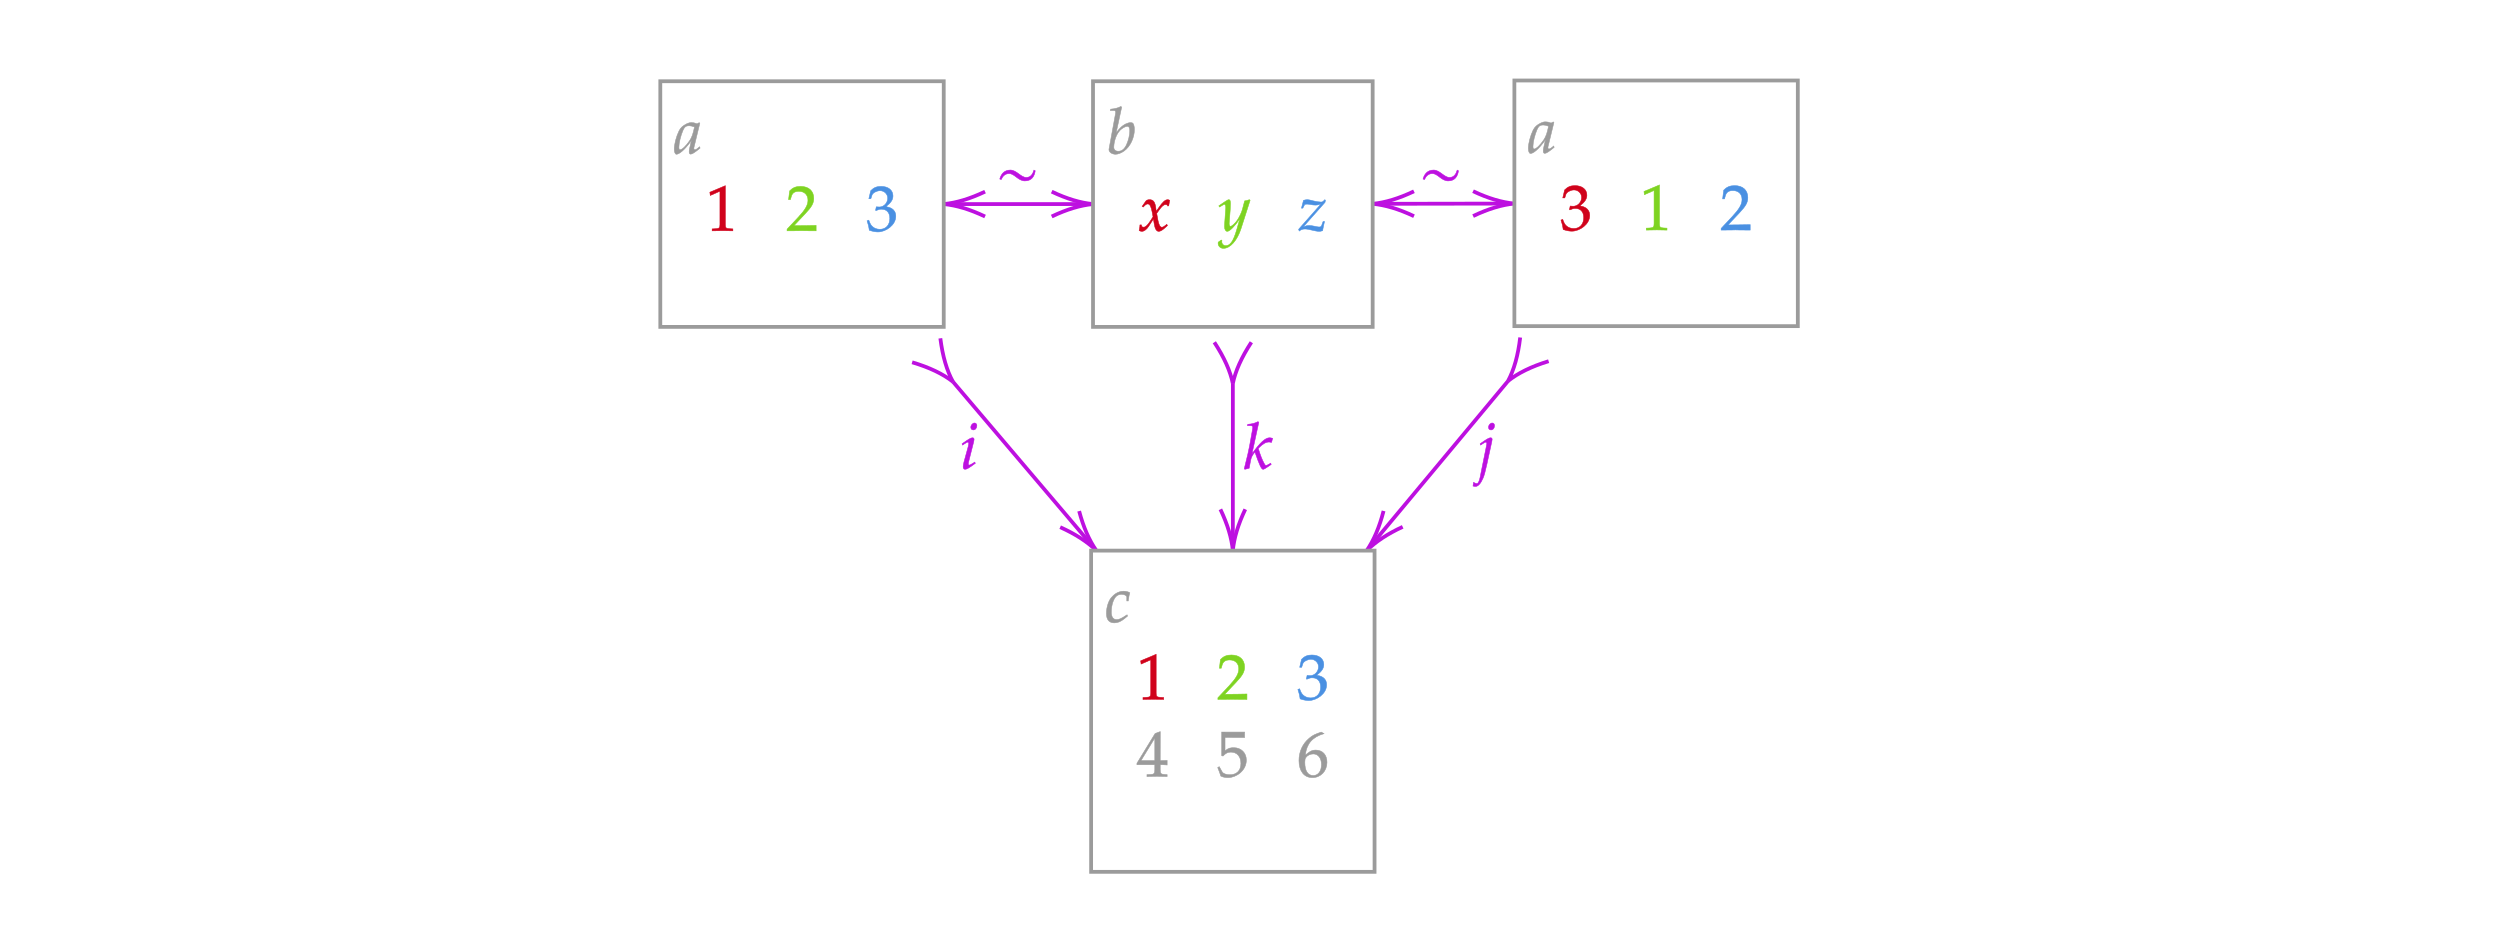
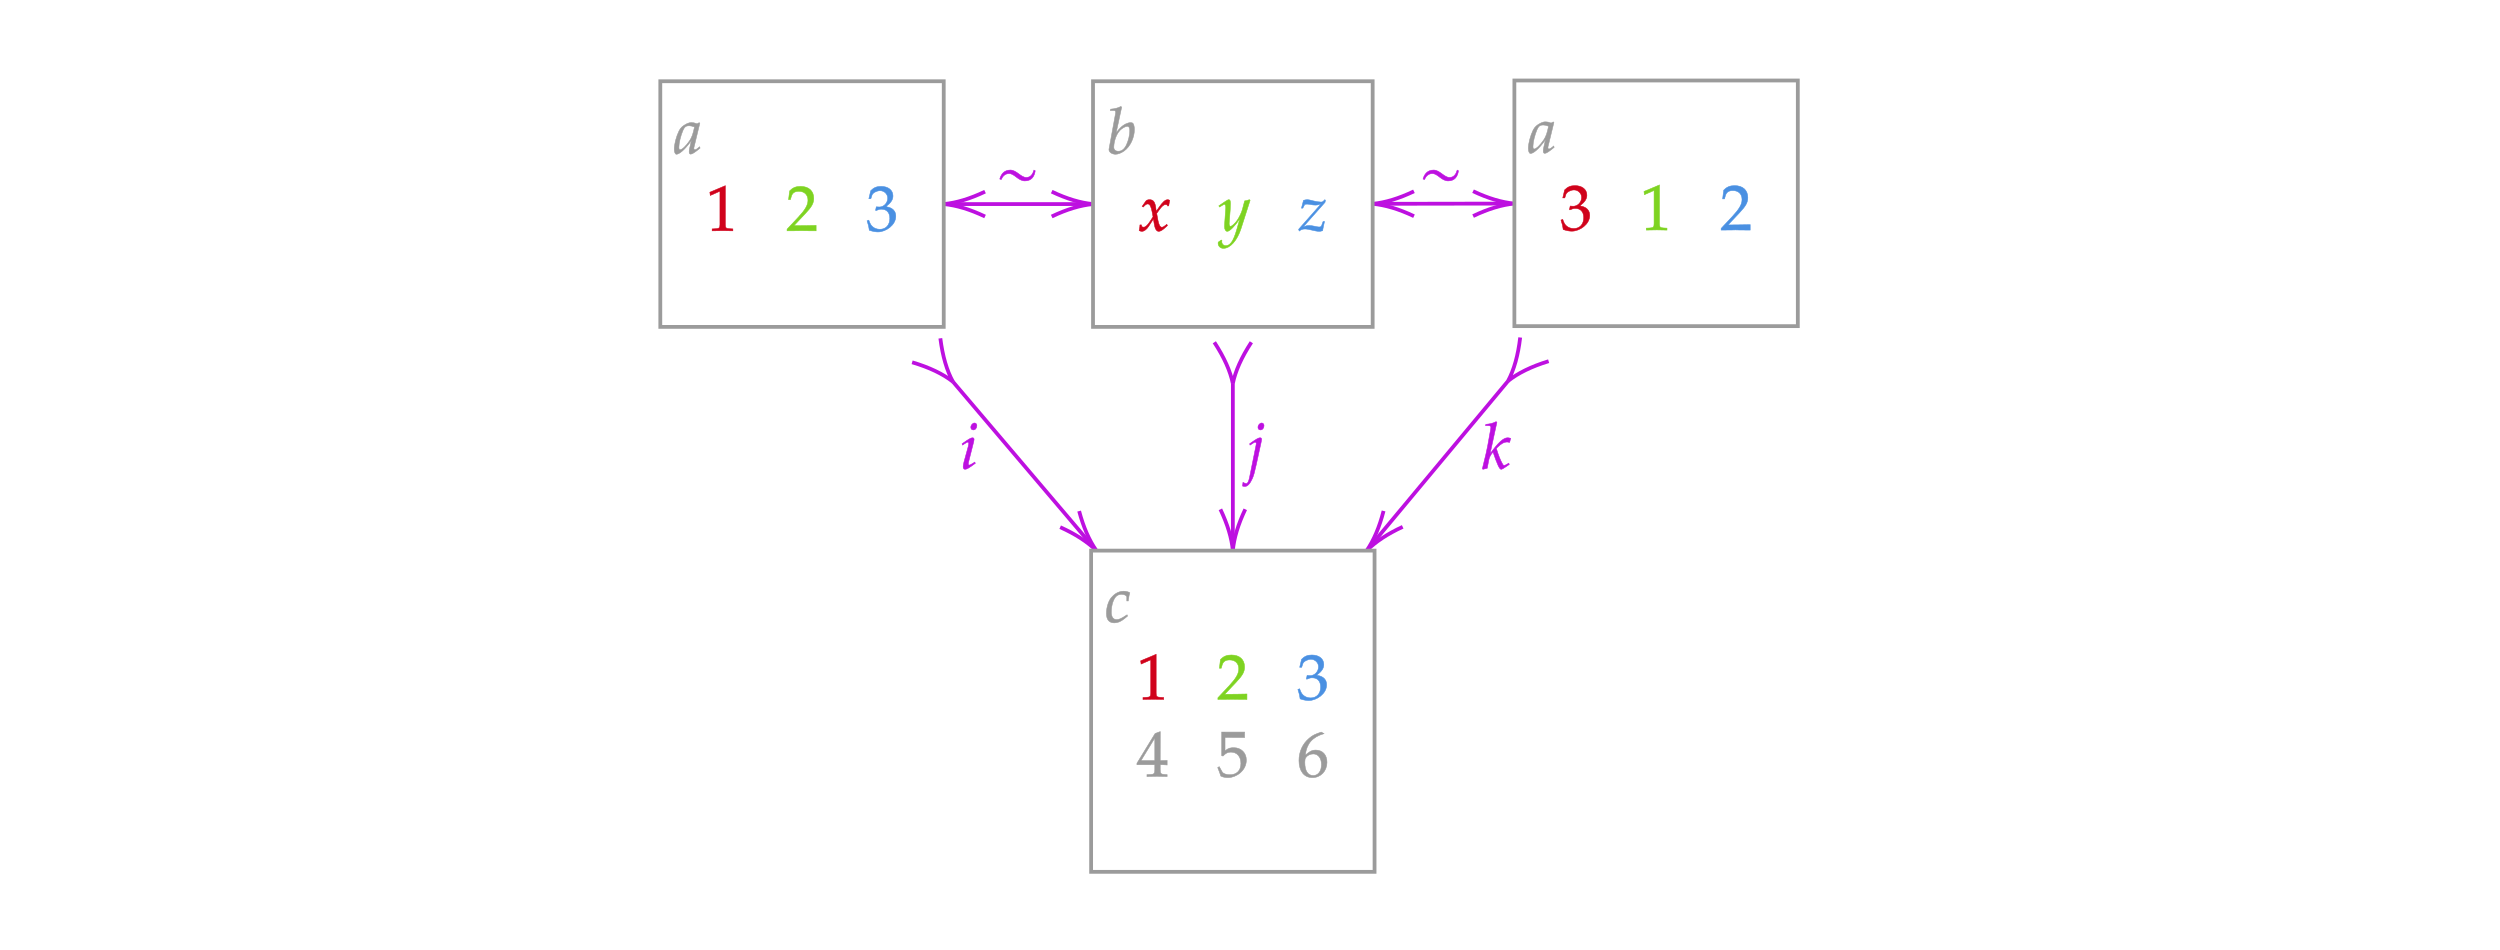
<svg xmlns="http://www.w3.org/2000/svg" x="0" y="0" width="661.533" height="251.267" style="         width:661.533px;         height:251.267px;         background: transparent;         fill: none; ">
  <svg class="role-diagram-draw-area">
    <g class="shapes-region" style="stroke: black; fill: none;">
      <g />
    </g>
    <g>
      <g class="connection-group">
        <g class="arrow-line">
          <path class="connection real" stroke-dasharray="" d="  M252.17,101.02 L288.83,144.18" style="stroke: rgb(189, 16, 224); stroke-opacity: 1; stroke-width: 1px; fill: none; fill-opacity: 1;" />
          <g stroke="rgb(189,16,224)" stroke-opacity="1" transform="matrix(-0.6474551,-0.7621036,0.7621036,-0.6474551,290.1222,145.7)" style="stroke: rgb(189, 16, 224); stroke-width: 1px;">
            <path d=" M10.93,-3.29 Q4.96,-0.45 0,0 Q4.96,0.45 10.93,3.29" />
          </g>
          <g stroke="rgb(189,16,224)" stroke-opacity="1" transform="matrix(-0.6474551,-0.7621036,0.7621036,-0.6474551,252.1711,101.0243)" style="stroke: rgb(189, 16, 224); stroke-width: 1px;">
            <path d=" M10.93,-4.9 Q4.96,-1 0,0 Q4.96,1 10.93,4.9" />
          </g>
        </g>
      </g>
      <g class="connection-group">
        <g class="arrow-line">
          <path class="connection real" stroke-dasharray="" d="  M399.03,100.84 L362.92,144.16" style="stroke: rgb(189, 16, 224); stroke-opacity: 1; stroke-width: 1px; fill: none; fill-opacity: 1;" />
          <g stroke="rgb(189,16,224)" stroke-opacity="1" transform="matrix(0.6402438,-0.7681718,0.7681718,0.6402438,361.6417,145.7)" style="stroke: rgb(189, 16, 224); stroke-width: 1px;">
            <path d=" M10.93,-3.29 Q4.96,-0.45 0,0 Q4.96,0.45 10.93,3.29" />
          </g>
          <g stroke="rgb(189,16,224)" stroke-opacity="1" transform="matrix(0.6402438,-0.7681718,0.7681718,0.6402438,399.028,100.8364)" style="stroke: rgb(189, 16, 224); stroke-width: 1px;">
            <path d=" M10.93,-4.9 Q4.96,-1 0,0 Q4.96,1 10.93,4.9" />
          </g>
        </g>
      </g>
      <g class="connection-group">
        <g class="arrow-line">
-           <path class="connection real" stroke-dasharray="" d="  M326.23,101.5 L326.23,143.7" style="stroke: rgb(189, 16, 224); stroke-width: 1px; fill: none; fill-opacity: 1; stroke-opacity: 1;" />
-           <g stroke="rgb(189,16,224)" transform="matrix(-1.8369701987210297e-16,-1,1,-1.8369701987210297e-16,326.225,145.7)" style="stroke: rgb(189, 16, 224); stroke-width: 1px;" stroke-opacity="1">
+           <path class="connection real" stroke-dasharray="" d="  M326.23,101.5 L326.23,143.7" style="stroke: rgb(189, 16, 224); stroke-opacity: 1; stroke-width: 1px; fill: none; fill-opacity: 1;" />
+           <g stroke="rgb(189,16,224)" stroke-opacity="1" transform="matrix(-1.8369701987210297e-16,-1,1,-1.8369701987210297e-16,326.225,145.7)" style="stroke: rgb(189, 16, 224); stroke-width: 1px;">
            <path d=" M10.93,-3.29 Q4.96,-0.45 0,0 Q4.96,0.45 10.93,3.29" />
          </g>
          <g stroke="rgb(189,16,224)" stroke-opacity="1" transform="matrix(-1.8369701987210297e-16,-1,1,-1.8369701987210297e-16,326.225,101.5)" style="stroke: rgb(189, 16, 224); stroke-width: 1px;">
            <path d=" M10.93,-4.9 Q4.96,-1 0,0 Q4.96,1 10.93,4.9" />
          </g>
        </g>
      </g>
      <g class="connection-group">
        <g class="arrow-line">
-           <path class="connection real" stroke-dasharray="" d="  M251.73,54 L287.23,54" style="stroke: rgb(189, 16, 224); stroke-width: 1px; fill: none; fill-opacity: 1; stroke-opacity: 1;" />
-           <g stroke="rgb(189,16,224)" transform="matrix(-1,1.2246467991473532e-16,-1.2246467991473532e-16,-1,289.225,54)" style="stroke: rgb(189, 16, 224); stroke-width: 1px;" stroke-opacity="1">
-             <path d=" M10.93,-3.29 Q4.96,-0.45 0,0 Q4.96,0.45 10.93,3.29" />
-           </g>
-           <g stroke="rgb(189,16,224)" transform="matrix(1,0,0,1,249.725,54)" style="stroke: rgb(189, 16, 224); stroke-width: 1px;" stroke-opacity="1">
-             <path d=" M10.93,-3.29 Q4.96,-0.45 0,0 Q4.96,0.45 10.93,3.29" />
-           </g>
-         </g>
-       </g>
-       <g class="connection-group">
-         <g class="arrow-line">
-           <path class="connection real" stroke-dasharray="" d="  M365.22,53.93 L398.73,53.87" style="stroke: rgb(189, 16, 224); stroke-width: 1px; fill: none; fill-opacity: 1; stroke-opacity: 1;" />
-           <g stroke="rgb(189,16,224)" transform="matrix(-0.9999985,0.001745328,-0.001745328,-0.9999985,400.725,53.86697)" style="stroke: rgb(189, 16, 224); stroke-width: 1px;" stroke-opacity="1">
+           <path class="connection real" stroke-dasharray="" d="  M251.73,54 L287.23,54" style="stroke: rgb(189, 16, 224); stroke-opacity: 1; stroke-width: 1px; fill: none; fill-opacity: 1;" />
+           <g stroke="rgb(189,16,224)" stroke-opacity="1" transform="matrix(-1,1.2246467991473532e-16,-1.2246467991473532e-16,-1,289.225,54)" style="stroke: rgb(189, 16, 224); stroke-width: 1px;">
+             <path d=" M10.93,-3.29 Q4.96,-0.45 0,0 Q4.96,0.45 10.93,3.29" />
+           </g>
+           <g stroke="rgb(189,16,224)" stroke-opacity="1" transform="matrix(1,0,0,1,249.725,54)" style="stroke: rgb(189, 16, 224); stroke-width: 1px;">
+             <path d=" M10.93,-3.29 Q4.96,-0.45 0,0 Q4.96,0.45 10.93,3.29" />
+           </g>
+         </g>
+       </g>
+       <g class="connection-group">
+         <g class="arrow-line">
+           <path class="connection real" stroke-dasharray="" d="  M365.22,53.93 L398.73,53.87" style="stroke: rgb(189, 16, 224); stroke-opacity: 1; stroke-width: 1px; fill: none; fill-opacity: 1;" />
+           <g stroke="rgb(189,16,224)" stroke-opacity="1" transform="matrix(-0.9999985,0.001745328,-0.001745328,-0.9999985,400.725,53.86697)" style="stroke: rgb(189, 16, 224); stroke-width: 1px;">
            <path d=" M10.93,-3.29 Q4.96,-0.45 0,0 Q4.96,0.45 10.93,3.29" />
          </g>
          <g stroke="rgb(189,16,224)" stroke-opacity="1" transform="matrix(0.9999985,-0.001745328,0.001745328,0.9999985,363.225,53.93393)" style="stroke: rgb(189, 16, 224); stroke-width: 1px;">
            <path d=" M10.93,-3.29 Q4.96,-0.45 0,0 Q4.96,0.45 10.93,3.29" />
          </g>
        </g>
      </g>
    </g>
    <g>
      <g>
        <rect rx="0" ry="0" x="400.725" y="21.3" width="75" height="65" style="stroke: rgb(155, 155, 155); stroke-opacity: 1; stroke-width: 1px; fill: none; fill-opacity: 1;" />
      </g>
      <g>
        <rect rx="0" ry="0" x="174.725" y="21.5" width="75" height="65" style="stroke: rgb(155, 155, 155); stroke-opacity: 1; stroke-width: 1px; fill: none; fill-opacity: 1;" />
      </g>
      <g>
        <rect rx="0" ry="0" x="288.725" y="145.7" width="75" height="85" style="stroke: rgb(155, 155, 155); stroke-opacity: 1; stroke-width: 1px; fill: none; fill-opacity: 1;" />
      </g>
      <g>
        <rect rx="0" ry="0" x="289.225" y="21.5" width="74" height="65" style="stroke: rgb(155, 155, 155); stroke-opacity: 1; stroke-width: 1px; fill: none; fill-opacity: 1;" />
      </g>
    </g>
    <g />
  </svg>
  <svg width="660" height="249.733" style="width:660px;height:249.733px;font-family:Asana-Math, Asana;background:transparent;">
    <g>
      <g>
        <g>
-           <g transform="matrix(1,0,0,1,404.35,40.43332)">
+           <g transform="matrix(1,0,0,1,404.35,40.43333)">
            <path transform="matrix(0.017,0,0,-0.017,0,0)" d="M271 204L242 77C238 60 236 42 236 26C236 4 245 -9 260 -9C283 -9 324 17 406 85L399 106C375 86 346 59 324 59C315 59 309 68 309 82C309 87 309 90 310 93L402 472L392 481L359 463C318 478 301 482 274 482C246 482 226 477 199 464C137 433 104 403 79 354C35 265 4 145 4 67C4 23 19 -11 38 -11C75 -11 155 41 271 204ZM319 414C297 305 278 253 244 201C187 117 126 59 94 59C82 59 76 72 76 99C76 163 104 280 139 360C163 415 186 433 234 433C257 433 275 429 319 414Z" stroke="rgb(155,155,155)" stroke-opacity="1" stroke-width="8" fill="rgb(155,155,155)" fill-opacity="1" />
          </g>
        </g>
      </g>
      <g>
        <g>
-           <g transform="matrix(1,0,0,1,404.35,60.83333)">
-             <path transform="matrix(0.017,0,0,-0.017,0,0)" d="" stroke="rgb(189,16,224)" stroke-opacity="1" stroke-width="8" fill="rgb(189,16,224)" fill-opacity="1" />
-           </g>
-         </g>
-         <g>
-           <g transform="matrix(1,0,0,1,412.8,60.83333)">
+           <g transform="matrix(1,0,0,1,404.35,60.83334)">
+             <path transform="matrix(0.017,0,0,-0.017,0,0)" d="" stroke="rgb(189,16,224)" stroke-opacity="1" stroke-width="8" fill="rgb(189,16,224)" fill-opacity="1" />
+           </g>
+         </g>
+         <g>
+           <g transform="matrix(1,0,0,1,412.8,60.83334)">
            <path transform="matrix(0.017,0,0,-0.017,0,0)" d="M462 224C462 345 355 366 308 374C388 436 418 482 418 541C418 630 344 689 233 689C165 689 120 670 72 622L43 498L74 498L92 554C103 588 166 622 218 622C283 622 336 569 336 506C336 431 277 368 206 368C198 368 187 369 174 370L159 371L147 318L154 312C192 329 211 334 238 334C321 334 369 281 369 190C369 88 308 21 215 21C169 21 128 36 98 64C74 86 61 109 42 163L15 153C36 92 44 56 50 6C103 -12 147 -20 184 -20C307 -20 462 87 462 224Z" stroke="rgb(208,2,27)" stroke-opacity="1" stroke-width="8" fill="rgb(208,2,27)" fill-opacity="1" />
          </g>
        </g>
        <g>
-           <g transform="matrix(1,0,0,1,421.3,60.83333)">
-             <path transform="matrix(0.017,0,0,-0.017,0,0)" d="" stroke="rgb(189,16,224)" stroke-opacity="1" stroke-width="8" fill="rgb(189,16,224)" fill-opacity="1" />
-           </g>
-         </g>
-         <g>
-           <g transform="matrix(1,0,0,1,434,60.83333)">
+           <g transform="matrix(1,0,0,1,421.3,60.83334)">
+             <path transform="matrix(0.017,0,0,-0.017,0,0)" d="" stroke="rgb(189,16,224)" stroke-opacity="1" stroke-width="8" fill="rgb(189,16,224)" fill-opacity="1" />
+           </g>
+         </g>
+         <g>
+           <g transform="matrix(1,0,0,1,434,60.83334)">
            <path transform="matrix(0.017,0,0,-0.017,0,0)" d="M418 -3L418 27L366 30C311 33 301 44 301 96L301 700L60 598L67 548L217 614L217 96C217 44 206 33 152 30L96 27L96 -3C250 0 250 0 261 0C292 0 402 -3 418 -3Z" stroke="rgb(126,211,33)" stroke-opacity="1" stroke-width="8" fill="rgb(126,211,33)" fill-opacity="1" />
          </g>
        </g>
        <g>
-           <g transform="matrix(1,0,0,1,442.4833,60.83333)">
-             <path transform="matrix(0.017,0,0,-0.017,0,0)" d="" stroke="rgb(189,16,224)" stroke-opacity="1" stroke-width="8" fill="rgb(189,16,224)" fill-opacity="1" />
-           </g>
-         </g>
-         <g>
-           <g transform="matrix(1,0,0,1,455.1667,60.83333)">
+           <g transform="matrix(1,0,0,1,442.4833,60.83334)">
+             <path transform="matrix(0.017,0,0,-0.017,0,0)" d="" stroke="rgb(189,16,224)" stroke-opacity="1" stroke-width="8" fill="rgb(189,16,224)" fill-opacity="1" />
+           </g>
+         </g>
+         <g>
+           <g transform="matrix(1,0,0,1,455.1667,60.83334)">
            <path transform="matrix(0.017,0,0,-0.017,0,0)" d="M16 23L16 -3C203 -3 203 0 239 0C275 0 275 -3 468 -3L468 82C353 77 307 81 122 77L304 270C401 373 431 428 431 503C431 618 353 689 226 689C154 689 105 669 56 619L39 483L68 483L81 529C97 587 133 612 200 612C286 612 341 558 341 473C341 398 299 324 186 204Z" stroke="rgb(74,144,226)" stroke-opacity="1" stroke-width="8" fill="rgb(74,144,226)" fill-opacity="1" />
          </g>
        </g>
        <g>
-           <g transform="matrix(1,0,0,1,463.6667,60.83333)">
+           <g transform="matrix(1,0,0,1,463.6667,60.83334)">
            <path transform="matrix(0.017,0,0,-0.017,0,0)" d="" stroke="rgb(189,16,224)" stroke-opacity="1" stroke-width="8" fill="rgb(189,16,224)" fill-opacity="1" />
          </g>
        </g>
      </g>
      <g />
    </g>
    <g>
      <g>
        <g>
          <g transform="matrix(1,0,0,1,178.35,40.63333)">
            <path transform="matrix(0.017,0,0,-0.017,0,0)" d="M271 204L242 77C238 60 236 42 236 26C236 4 245 -9 260 -9C283 -9 324 17 406 85L399 106C375 86 346 59 324 59C315 59 309 68 309 82C309 87 309 90 310 93L402 472L392 481L359 463C318 478 301 482 274 482C246 482 226 477 199 464C137 433 104 403 79 354C35 265 4 145 4 67C4 23 19 -11 38 -11C75 -11 155 41 271 204ZM319 414C297 305 278 253 244 201C187 117 126 59 94 59C82 59 76 72 76 99C76 163 104 280 139 360C163 415 186 433 234 433C257 433 275 429 319 414Z" stroke="rgb(155,155,155)" stroke-opacity="1" stroke-width="8" fill="rgb(155,155,155)" fill-opacity="1" />
          </g>
        </g>
      </g>
      <g>
        <g>
-           <g transform="matrix(1,0,0,1,178.35,61.03333)">
-             <path transform="matrix(0.017,0,0,-0.017,0,0)" d="" stroke="rgb(189,16,224)" stroke-opacity="1" stroke-width="8" fill="rgb(189,16,224)" fill-opacity="1" />
-           </g>
-         </g>
-         <g>
-           <g transform="matrix(1,0,0,1,186.8167,61.03333)">
+           <g transform="matrix(1,0,0,1,178.35,61.03334)">
+             <path transform="matrix(0.017,0,0,-0.017,0,0)" d="" stroke="rgb(189,16,224)" stroke-opacity="1" stroke-width="8" fill="rgb(189,16,224)" fill-opacity="1" />
+           </g>
+         </g>
+         <g>
+           <g transform="matrix(1,0,0,1,186.8167,61.03334)">
            <path transform="matrix(0.017,0,0,-0.017,0,0)" d="M418 -3L418 27L366 30C311 33 301 44 301 96L301 700L60 598L67 548L217 614L217 96C217 44 206 33 152 30L96 27L96 -3C250 0 250 0 261 0C292 0 402 -3 418 -3Z" stroke="rgb(208,2,27)" stroke-opacity="1" stroke-width="8" fill="rgb(208,2,27)" fill-opacity="1" />
          </g>
        </g>
        <g>
-           <g transform="matrix(1,0,0,1,195.3,61.03333)">
-             <path transform="matrix(0.017,0,0,-0.017,0,0)" d="" stroke="rgb(189,16,224)" stroke-opacity="1" stroke-width="8" fill="rgb(189,16,224)" fill-opacity="1" />
-           </g>
-         </g>
-         <g>
-           <g transform="matrix(1,0,0,1,208,61.03333)">
+           <g transform="matrix(1,0,0,1,195.3,61.03334)">
+             <path transform="matrix(0.017,0,0,-0.017,0,0)" d="" stroke="rgb(189,16,224)" stroke-opacity="1" stroke-width="8" fill="rgb(189,16,224)" fill-opacity="1" />
+           </g>
+         </g>
+         <g>
+           <g transform="matrix(1,0,0,1,208,61.03334)">
            <path transform="matrix(0.017,0,0,-0.017,0,0)" d="M16 23L16 -3C203 -3 203 0 239 0C275 0 275 -3 468 -3L468 82C353 77 307 81 122 77L304 270C401 373 431 428 431 503C431 618 353 689 226 689C154 689 105 669 56 619L39 483L68 483L81 529C97 587 133 612 200 612C286 612 341 558 341 473C341 398 299 324 186 204Z" stroke="rgb(126,211,33)" stroke-opacity="1" stroke-width="8" fill="rgb(126,211,33)" fill-opacity="1" />
          </g>
        </g>
        <g>
-           <g transform="matrix(1,0,0,1,216.4833,61.03333)">
-             <path transform="matrix(0.017,0,0,-0.017,0,0)" d="" stroke="rgb(189,16,224)" stroke-opacity="1" stroke-width="8" fill="rgb(189,16,224)" fill-opacity="1" />
-           </g>
-         </g>
-         <g>
-           <g transform="matrix(1,0,0,1,229.1833,61.03333)">
+           <g transform="matrix(1,0,0,1,216.4833,61.03334)">
+             <path transform="matrix(0.017,0,0,-0.017,0,0)" d="" stroke="rgb(189,16,224)" stroke-opacity="1" stroke-width="8" fill="rgb(189,16,224)" fill-opacity="1" />
+           </g>
+         </g>
+         <g>
+           <g transform="matrix(1,0,0,1,229.1833,61.03334)">
            <path transform="matrix(0.017,0,0,-0.017,0,0)" d="M462 224C462 345 355 366 308 374C388 436 418 482 418 541C418 630 344 689 233 689C165 689 120 670 72 622L43 498L74 498L92 554C103 588 166 622 218 622C283 622 336 569 336 506C336 431 277 368 206 368C198 368 187 369 174 370L159 371L147 318L154 312C192 329 211 334 238 334C321 334 369 281 369 190C369 88 308 21 215 21C169 21 128 36 98 64C74 86 61 109 42 163L15 153C36 92 44 56 50 6C103 -12 147 -20 184 -20C307 -20 462 87 462 224Z" stroke="rgb(74,144,226)" stroke-opacity="1" stroke-width="8" fill="rgb(74,144,226)" fill-opacity="1" />
          </g>
        </g>
        <g>
-           <g transform="matrix(1,0,0,1,237.6667,61.03333)">
+           <g transform="matrix(1,0,0,1,237.6667,61.03334)">
            <path transform="matrix(0.017,0,0,-0.017,0,0)" d="" stroke="rgb(189,16,224)" stroke-opacity="1" stroke-width="8" fill="rgb(189,16,224)" fill-opacity="1" />
          </g>
        </g>
      </g>
      <g />
    </g>
    <g>
      <g>
        <g>
          <g transform="matrix(1,0,0,1,292.35,164.6333)">
            <path transform="matrix(0.017,0,0,-0.017,0,0)" d="M342 330L365 330C373 395 380 432 389 458C365 473 330 482 293 482C248 483 175 463 118 400C64 352 25 241 25 136C25 40 67 -11 147 -11C201 -11 249 9 304 54L354 95L346 115L331 105C259 57 221 40 186 40C130 40 101 80 101 159C101 267 136 371 185 409C206 425 230 433 261 433C306 433 342 414 342 390Z" stroke="rgb(155,155,155)" stroke-opacity="1" stroke-width="8" fill="rgb(155,155,155)" fill-opacity="1" />
          </g>
        </g>
      </g>
      <g>
        <g>
          <g transform="matrix(1,0,0,1,292.35,185.0333)">
            <path transform="matrix(0.017,0,0,-0.017,0,0)" d="" stroke="rgb(189,16,224)" stroke-opacity="1" stroke-width="8" fill="rgb(189,16,224)" fill-opacity="1" />
          </g>
        </g>
        <g>
          <g transform="matrix(1,0,0,1,300.8167,185.0333)">
            <path transform="matrix(0.017,0,0,-0.017,0,0)" d="M418 -3L418 27L366 30C311 33 301 44 301 96L301 700L60 598L67 548L217 614L217 96C217 44 206 33 152 30L96 27L96 -3C250 0 250 0 261 0C292 0 402 -3 418 -3Z" stroke="rgb(208,2,27)" stroke-opacity="1" stroke-width="8" fill="rgb(208,2,27)" fill-opacity="1" />
          </g>
        </g>
        <g>
          <g transform="matrix(1,0,0,1,309.3,185.0333)">
            <path transform="matrix(0.017,0,0,-0.017,0,0)" d="" stroke="rgb(189,16,224)" stroke-opacity="1" stroke-width="8" fill="rgb(189,16,224)" fill-opacity="1" />
          </g>
        </g>
        <g>
          <g transform="matrix(1,0,0,1,322,185.0333)">
            <path transform="matrix(0.017,0,0,-0.017,0,0)" d="M16 23L16 -3C203 -3 203 0 239 0C275 0 275 -3 468 -3L468 82C353 77 307 81 122 77L304 270C401 373 431 428 431 503C431 618 353 689 226 689C154 689 105 669 56 619L39 483L68 483L81 529C97 587 133 612 200 612C286 612 341 558 341 473C341 398 299 324 186 204Z" stroke="rgb(126,211,33)" stroke-opacity="1" stroke-width="8" fill="rgb(126,211,33)" fill-opacity="1" />
          </g>
        </g>
        <g>
          <g transform="matrix(1,0,0,1,330.4833,185.0333)">
            <path transform="matrix(0.017,0,0,-0.017,0,0)" d="" stroke="rgb(189,16,224)" stroke-opacity="1" stroke-width="8" fill="rgb(189,16,224)" fill-opacity="1" />
          </g>
        </g>
        <g>
          <g transform="matrix(1,0,0,1,343.1833,185.0333)">
            <path transform="matrix(0.017,0,0,-0.017,0,0)" d="M462 224C462 345 355 366 308 374C388 436 418 482 418 541C418 630 344 689 233 689C165 689 120 670 72 622L43 498L74 498L92 554C103 588 166 622 218 622C283 622 336 569 336 506C336 431 277 368 206 368C198 368 187 369 174 370L159 371L147 318L154 312C192 329 211 334 238 334C321 334 369 281 369 190C369 88 308 21 215 21C169 21 128 36 98 64C74 86 61 109 42 163L15 153C36 92 44 56 50 6C103 -12 147 -20 184 -20C307 -20 462 87 462 224Z" stroke="rgb(74,144,226)" stroke-opacity="1" stroke-width="8" fill="rgb(74,144,226)" fill-opacity="1" />
          </g>
        </g>
        <g>
          <g transform="matrix(1,0,0,1,351.6667,185.0333)">
            <path transform="matrix(0.017,0,0,-0.017,0,0)" d="" stroke="rgb(189,16,224)" stroke-opacity="1" stroke-width="8" fill="rgb(189,16,224)" fill-opacity="1" />
          </g>
        </g>
      </g>
      <g>
        <g>
          <g transform="matrix(1,0,0,1,292.35,205.4333)">
            <path transform="matrix(0.017,0,0,-0.017,0,0)" d="M778 181L778 106C778 46 767 32 718 30L656 27L656 -3C789 0 789 0 813 0C837 0 837 0 970 -3L970 27L922 30C873 33 862 46 862 106L862 181C921 181 942 180 970 177L970 248L862 245L863 697L783 667L500 204L500 181ZM778 245L563 245L778 597ZM2203 253C2203 366 2122 446 2008 446C1960 446 1924 443 1871 396L1871 605L2176 604L2176 689L1819 690L1819 322L1839 316C1886 363 1913 377 1962 377C2058 377 2118 309 2118 201C2118 90 2054 25 1945 25C1891 25 1841 43 1827 69L1781 151L1757 137C1780 80 1792 48 1806 4C1834 -11 1874 -20 1917 -20C2045 -20 2203 89 2203 253ZM3121 331C3142 512 3231 611 3411 665L3369 689C3273 657 3232 637 3181 593C3078 506 3022 384 3022 247C3022 82 3102 -20 3231 -20C3361 -20 3458 83 3458 219C3458 334 3389 409 3283 409C3206 409 3174 370 3121 331ZM3245 349C3321 349 3372 283 3372 184C3372 80 3321 13 3244 13C3159 13 3113 86 3113 220C3113 255 3117 274 3128 291C3150 325 3197 349 3245 349Z" stroke="rgb(155,155,155)" stroke-opacity="1" stroke-width="8" fill="rgb(155,155,155)" fill-opacity="1" />
          </g>
        </g>
      </g>
      <g />
    </g>
    <g>
      <g>
        <g>
          <g transform="matrix(1,0,0,1,254,124.0333)">
            <path transform="matrix(0.017,0,0,-0.017,0,0)" d="M34 388L41 368L73 389C110 412 113 414 120 414C130 414 138 404 138 391C138 384 134 361 130 347L64 107C56 76 51 49 51 30C51 6 62 -9 81 -9C107 -9 143 12 241 85L231 103L205 86C176 67 153 56 144 56C137 56 131 66 131 76C131 86 133 95 138 116L215 420C219 437 221 448 221 456C221 473 212 482 196 482C174 482 137 461 62 408ZM228 712C199 712 170 679 170 645C170 620 185 604 209 604C240 604 264 633 264 671C264 695 249 712 228 712Z" stroke="rgb(189,16,224)" stroke-opacity="1" stroke-width="8" fill="rgb(189,16,224)" fill-opacity="1" />
          </g>
        </g>
      </g>
    </g>
    <g>
      <g>
        <g>
-           <g transform="matrix(1,0,0,1,390.0167,124.0333)">
-             <path transform="matrix(0.017,0,0,-0.017,0,0)" d="M194 351L94 -144C83 -196 65 -231 47 -231C33 -231 15 -225 -6 -212L-14 -269C-4 -274 9 -276 24 -276C64 -276 104 -233 140 -152C160 -107 174 -57 202 70L278 420C282 438 284 451 284 457C284 473 275 482 259 482C237 482 200 461 125 408L97 388L104 368L136 389C173 412 176 414 183 414C193 414 201 404 201 391C201 382 194 356 194 351ZM285 712C256 712 227 679 227 645C227 620 242 604 266 604C297 604 321 633 321 671C321 695 306 712 285 712Z" stroke="rgb(189,16,224)" stroke-opacity="1" stroke-width="8" fill="rgb(189,16,224)" fill-opacity="1" />
-           </g>
-         </g>
-       </g>
-     </g>
-     <g>
-       <g>
-         <g>
-           <g transform="matrix(1,0,0,1,263.5667,51.03333)">
+           <g transform="matrix(1,0,0,1,392.0167,124.0333)">
+             <path transform="matrix(0.017,0,0,-0.017,0,0)" d="M240 722L228 733C176 707 140 698 68 691L64 670L112 670C136 670 146 663 146 646C146 638 145 629 144 622L96 354C82 279 66 210 14 1L23 -9L90 8L113 132C122 180 146 225 180 259C249 59 281 -9 306 -9C319 -9 343 4 387 35L433 67L425 86L382 62C368 54 361 52 353 52C343 52 336 58 327 75C292 139 270 193 231 316L245 330C306 391 352 416 402 416C410 416 421 414 438 410L455 473C437 479 419 482 407 482C341 482 258 405 133 230Z" stroke="rgb(189,16,224)" stroke-opacity="1" stroke-width="8" fill="rgb(189,16,224)" fill-opacity="1" />
+           </g>
+         </g>
+       </g>
+     </g>
+     <g>
+       <g>
+         <g>
+           <g transform="matrix(1,0,0,1,263.5667,51.03334)">
            <path transform="matrix(0.017,0,0,-0.017,0,0)" d="M610 344L590 354C572 293 540 240 470 240C388 240 318 355 224 355C132 355 82 300 58 216L80 207C104 261 142 300 204 300C286 300 346 186 448 186C550 186 596 251 610 344Z" stroke="rgb(189,16,224)" stroke-opacity="1" stroke-width="8" fill="rgb(189,16,224)" fill-opacity="1" />
          </g>
        </g>
      </g>
    </g>
    <g>
      <g>
        <g>
          <g transform="matrix(1,0,0,1,292.8167,40.63333)">
            <path transform="matrix(0.017,0,0,-0.017,0,0)" d="M235 722L223 733C171 707 135 698 63 691L59 670L107 670C131 670 141 663 141 646C141 639 140 628 139 622L38 71C37 68 37 64 37 61C37 22 85 -11 140 -11C177 -11 228 8 271 39C367 107 433 244 433 376C433 414 424 453 412 468C405 477 392 482 377 482C353 482 323 474 295 460C244 433 211 403 149 324ZM322 424C348 424 361 401 361 352C361 288 340 202 310 137C277 68 237 36 183 36C137 36 112 59 112 101C112 135 127 276 208 361C241 395 293 424 322 424Z" stroke="rgb(155,155,155)" stroke-opacity="1" stroke-width="8" fill="rgb(155,155,155)" fill-opacity="1" />
          </g>
        </g>
      </g>
      <g>
        <g>
-           <g transform="matrix(1,0,0,1,292.8167,61.03333)">
-             <path transform="matrix(0.017,0,0,-0.017,0,0)" d="" stroke="rgb(189,16,224)" stroke-opacity="1" stroke-width="8" fill="rgb(189,16,224)" fill-opacity="1" />
-           </g>
-         </g>
-         <g>
-           <g transform="matrix(1,0,0,1,301.2833,61.03333)">
+           <g transform="matrix(1,0,0,1,292.8167,61.03334)">
+             <path transform="matrix(0.017,0,0,-0.017,0,0)" d="" stroke="rgb(189,16,224)" stroke-opacity="1" stroke-width="8" fill="rgb(189,16,224)" fill-opacity="1" />
+           </g>
+         </g>
+         <g>
+           <g transform="matrix(1,0,0,1,301.2833,61.03334)">
            <path transform="matrix(0.017,0,0,-0.017,0,0)" d="M9 1C24 -7 40 -11 52 -11C85 -11 124 18 155 65L231 182L242 113C255 28 278 -11 314 -11C336 -11 368 6 400 35L449 79L440 98C404 68 379 53 363 53C348 53 335 63 325 83C316 102 305 139 300 168L282 269L317 318C364 383 391 406 422 406C438 406 450 398 455 383L469 387L484 472C472 479 463 482 454 482C414 482 374 446 312 354L275 299L269 347C257 446 230 482 171 482C145 482 123 474 114 461L56 378L73 368C103 402 123 416 142 416C175 416 197 375 214 277L225 215L185 153C142 86 108 54 80 54C65 54 54 58 52 63L41 91L21 88C21 53 13 27 9 1Z" stroke="rgb(208,2,27)" stroke-opacity="1" stroke-width="8" fill="rgb(208,2,27)" fill-opacity="1" />
          </g>
        </g>
        <g>
-           <g transform="matrix(1,0,0,1,309.7667,61.03333)">
-             <path transform="matrix(0.017,0,0,-0.017,0,0)" d="" stroke="rgb(189,16,224)" stroke-opacity="1" stroke-width="8" fill="rgb(189,16,224)" fill-opacity="1" />
-           </g>
-         </g>
-         <g>
-           <g transform="matrix(1,0,0,1,322.4667,61.03333)">
+           <g transform="matrix(1,0,0,1,309.7667,61.03334)">
+             <path transform="matrix(0.017,0,0,-0.017,0,0)" d="" stroke="rgb(189,16,224)" stroke-opacity="1" stroke-width="8" fill="rgb(189,16,224)" fill-opacity="1" />
+           </g>
+         </g>
+         <g>
+           <g transform="matrix(1,0,0,1,322.4667,61.03334)">
            <path transform="matrix(0.017,0,0,-0.017,0,0)" d="M-7 -180C-8 -187 -8 -193 -8 -198C-8 -241 29 -276 74 -276C180 -276 290 -152 349 33L490 473L479 482C450 471 427 465 405 463L370 331C358 284 323 211 290 162C255 111 206 67 184 67C172 67 163 90 164 115L180 322C182 353 184 391 184 419C184 464 177 482 160 482C147 482 133 475 85 442L3 386L14 368L64 398C69 401 80 410 89 410C103 410 111 391 111 358C111 357 111 351 110 343L93 100L92 60C92 18 110 -11 135 -11C172 -11 256 74 331 187L282 16C231 -161 181 -234 111 -234C76 -234 49 -207 49 -172C49 -167 50 -159 51 -150L41 -146Z" stroke="rgb(126,211,33)" stroke-opacity="1" stroke-width="8" fill="rgb(126,211,33)" fill-opacity="1" />
          </g>
        </g>
        <g>
-           <g transform="matrix(1,0,0,1,330.95,61.03333)">
-             <path transform="matrix(0.017,0,0,-0.017,0,0)" d="" stroke="rgb(189,16,224)" stroke-opacity="1" stroke-width="8" fill="rgb(189,16,224)" fill-opacity="1" />
-           </g>
-         </g>
-         <g>
-           <g transform="matrix(1,0,0,1,343.65,61.03333)">
+           <g transform="matrix(1,0,0,1,330.95,61.03334)">
+             <path transform="matrix(0.017,0,0,-0.017,0,0)" d="" stroke="rgb(189,16,224)" stroke-opacity="1" stroke-width="8" fill="rgb(189,16,224)" fill-opacity="1" />
+           </g>
+         </g>
+         <g>
+           <g transform="matrix(1,0,0,1,343.65,61.03334)">
            <path transform="matrix(0.017,0,0,-0.017,0,0)" d="M322 -11C334 -11 343 -9 372 -1C383 61 391 95 402 142L380 142L358 82C352 64 340 57 319 57C307 57 291 59 270 64L252 68C219 75 185 80 166 80C134 80 107 74 71 59L410 441L416 473L407 482L384 459C374 449 364 445 350 445C316 445 264 453 216 466L198 471C170 478 150 482 136 482C119 482 99 479 75 472L43 350L64 350L94 408C111 412 120 413 133 413C174 413 206 398 259 398C295 398 319 404 352 421L-1 21L8 -6C37 17 64 26 99 26C162 26 253 -11 322 -11Z" stroke="rgb(74,144,226)" stroke-opacity="1" stroke-width="8" fill="rgb(74,144,226)" fill-opacity="1" />
          </g>
        </g>
        <g>
-           <g transform="matrix(1,0,0,1,351.1833,61.03333)">
+           <g transform="matrix(1,0,0,1,351.1833,61.03334)">
            <path transform="matrix(0.017,0,0,-0.017,0,0)" d="" stroke="rgb(189,16,224)" stroke-opacity="1" stroke-width="8" fill="rgb(189,16,224)" fill-opacity="1" />
          </g>
        </g>
      </g>
      <g />
    </g>
    <g>
      <g>
        <g>
          <g transform="matrix(1,0,0,1,329.0167,124.0333)">
-             <path transform="matrix(0.017,0,0,-0.017,0,0)" d="M240 722L228 733C176 707 140 698 68 691L64 670L112 670C136 670 146 663 146 646C146 638 145 629 144 622L96 354C82 279 66 210 14 1L23 -9L90 8L113 132C122 180 146 225 180 259C249 59 281 -9 306 -9C319 -9 343 4 387 35L433 67L425 86L382 62C368 54 361 52 353 52C343 52 336 58 327 75C292 139 270 193 231 316L245 330C306 391 352 416 402 416C410 416 421 414 438 410L455 473C437 479 419 482 407 482C341 482 258 405 133 230Z" stroke="rgb(189,16,224)" stroke-opacity="1" stroke-width="8" fill="rgb(189,16,224)" fill-opacity="1" />
-           </g>
-         </g>
-       </g>
-     </g>
-     <g>
-       <g>
-         <g>
-           <g transform="matrix(1,0,0,1,375.5667,51.03333)">
+             <path transform="matrix(0.017,0,0,-0.017,0,0)" d="M194 351L94 -144C83 -196 65 -231 47 -231C33 -231 15 -225 -6 -212L-14 -269C-4 -274 9 -276 24 -276C64 -276 104 -233 140 -152C160 -107 174 -57 202 70L278 420C282 438 284 451 284 457C284 473 275 482 259 482C237 482 200 461 125 408L97 388L104 368L136 389C173 412 176 414 183 414C193 414 201 404 201 391C201 382 194 356 194 351ZM285 712C256 712 227 679 227 645C227 620 242 604 266 604C297 604 321 633 321 671C321 695 306 712 285 712Z" stroke="rgb(189,16,224)" stroke-opacity="1" stroke-width="8" fill="rgb(189,16,224)" fill-opacity="1" />
+           </g>
+         </g>
+       </g>
+     </g>
+     <g>
+       <g>
+         <g>
+           <g transform="matrix(1,0,0,1,375.5667,51.03334)">
            <path transform="matrix(0.017,0,0,-0.017,0,0)" d="M610 344L590 354C572 293 540 240 470 240C388 240 318 355 224 355C132 355 82 300 58 216L80 207C104 261 142 300 204 300C286 300 346 186 448 186C550 186 596 251 610 344Z" stroke="rgb(189,16,224)" stroke-opacity="1" stroke-width="8" fill="rgb(189,16,224)" fill-opacity="1" />
          </g>
        </g>
      </g>
    </g>
  </svg>
</svg>
